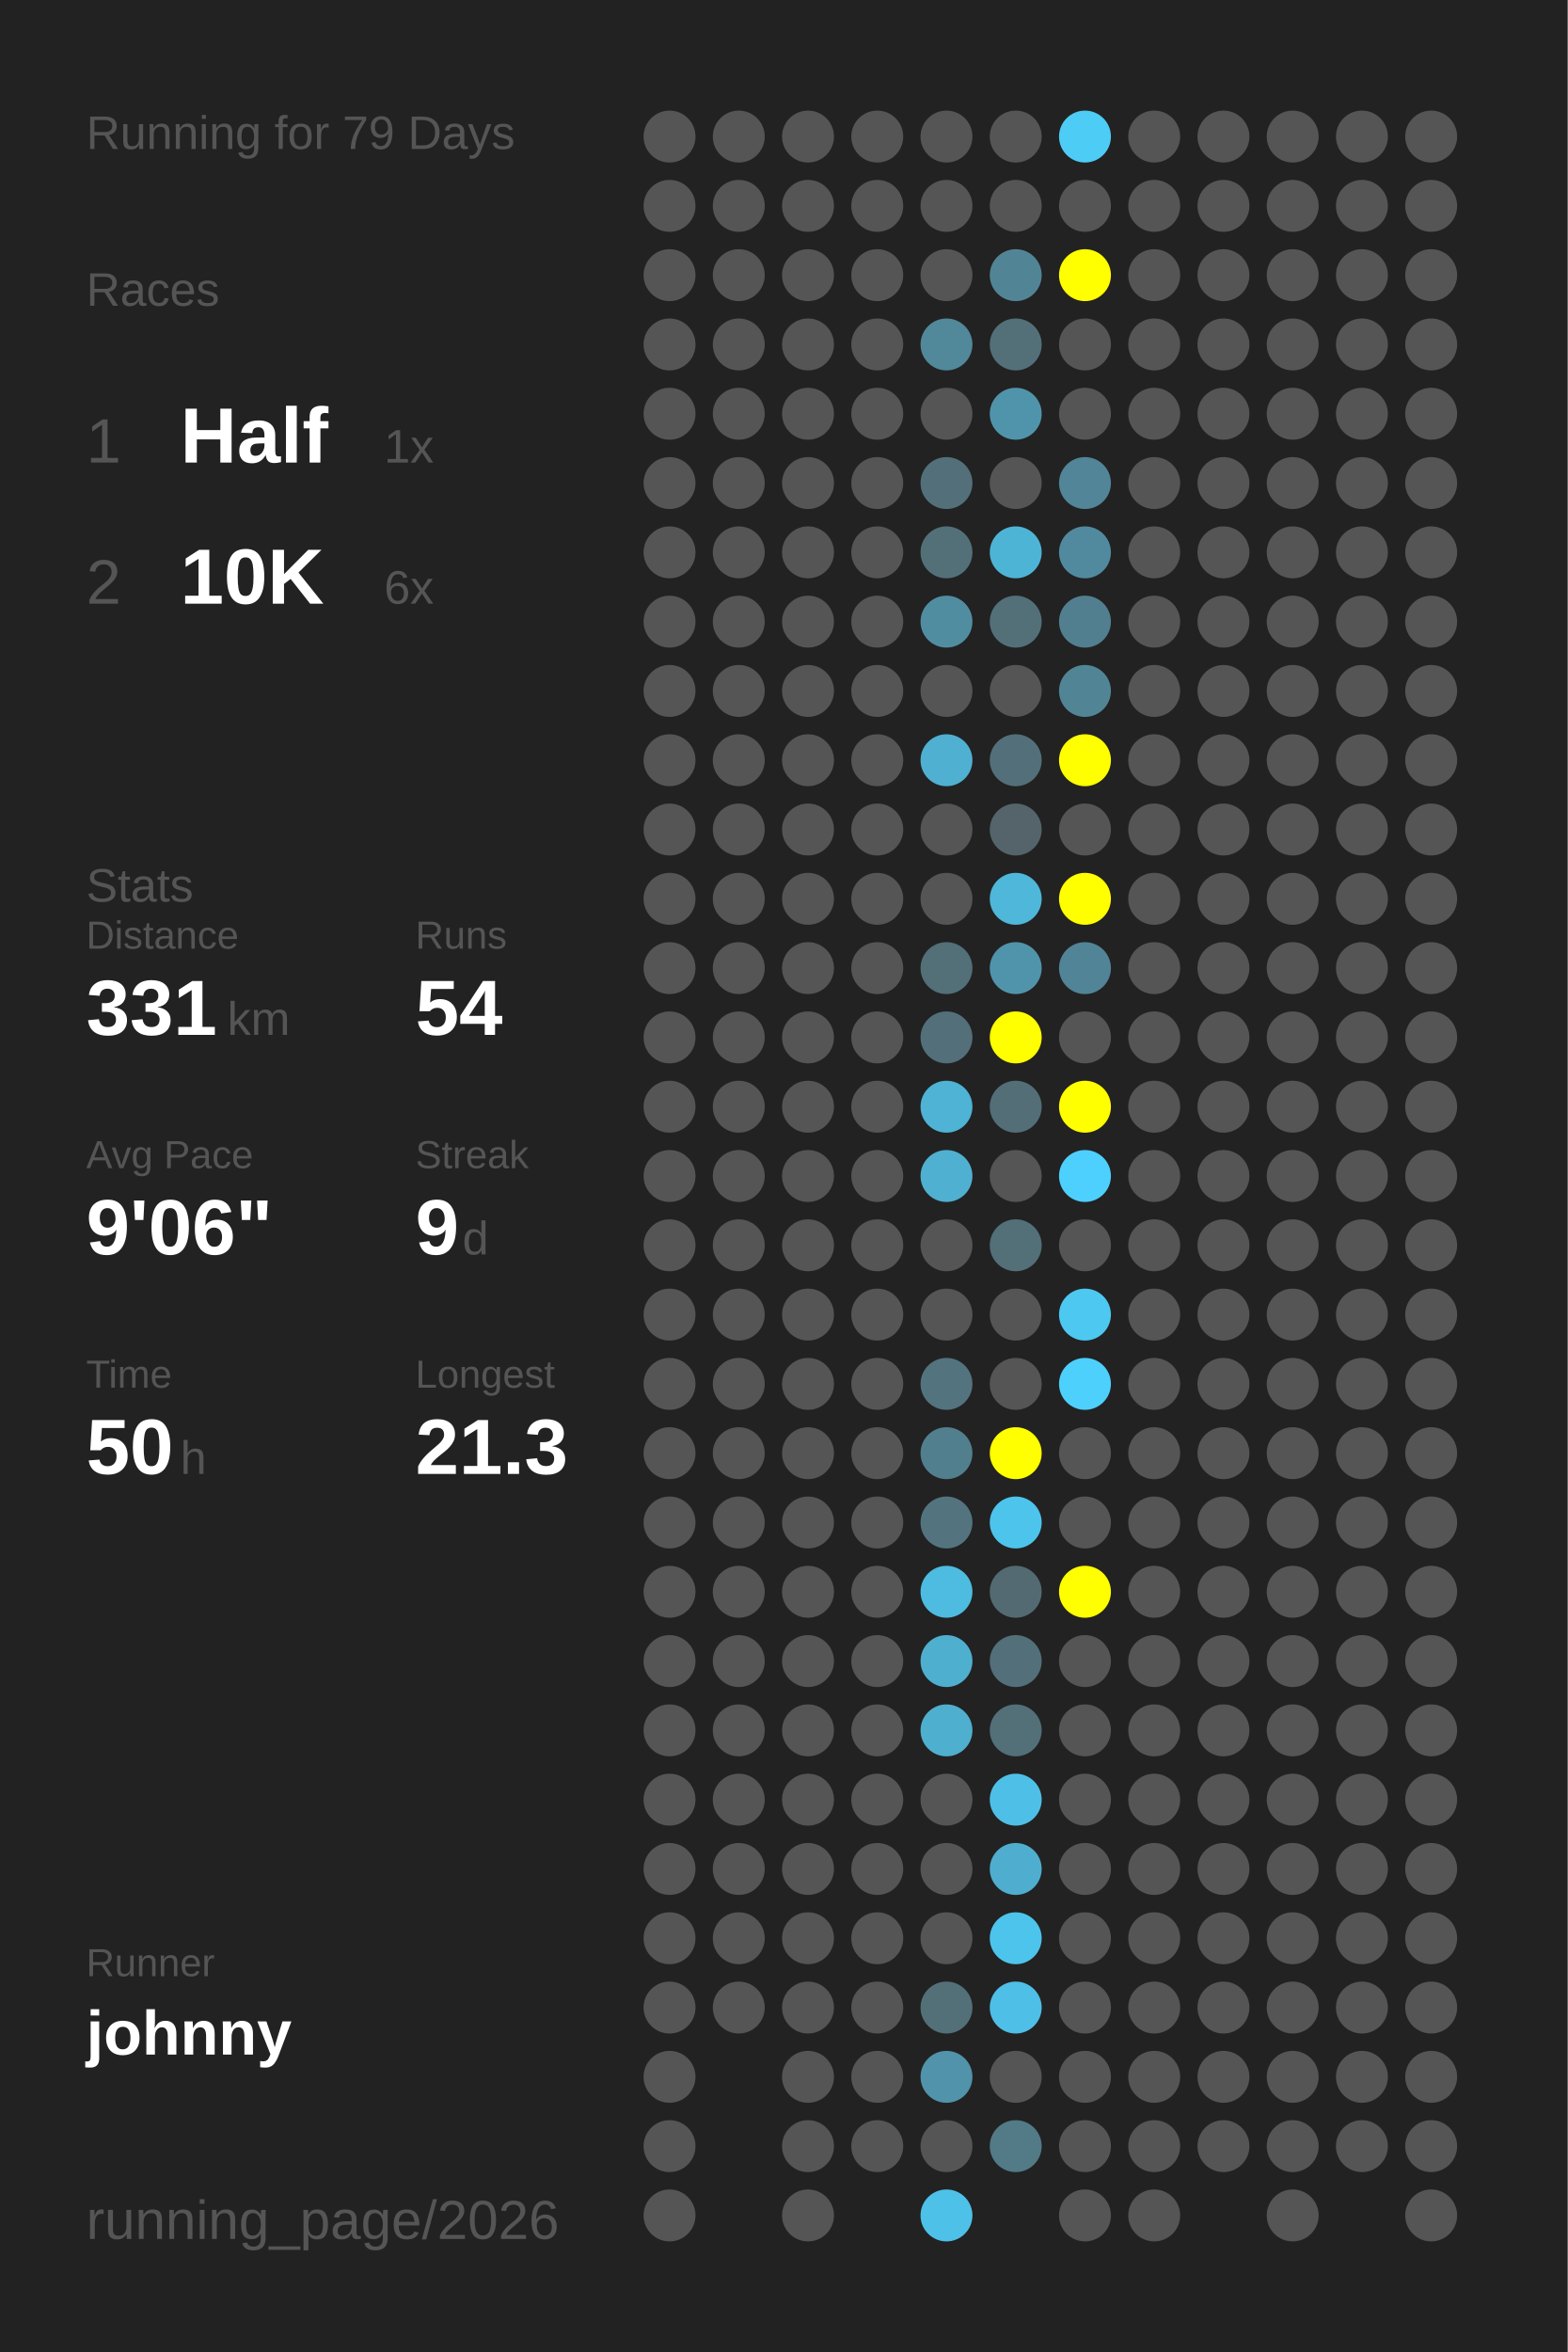
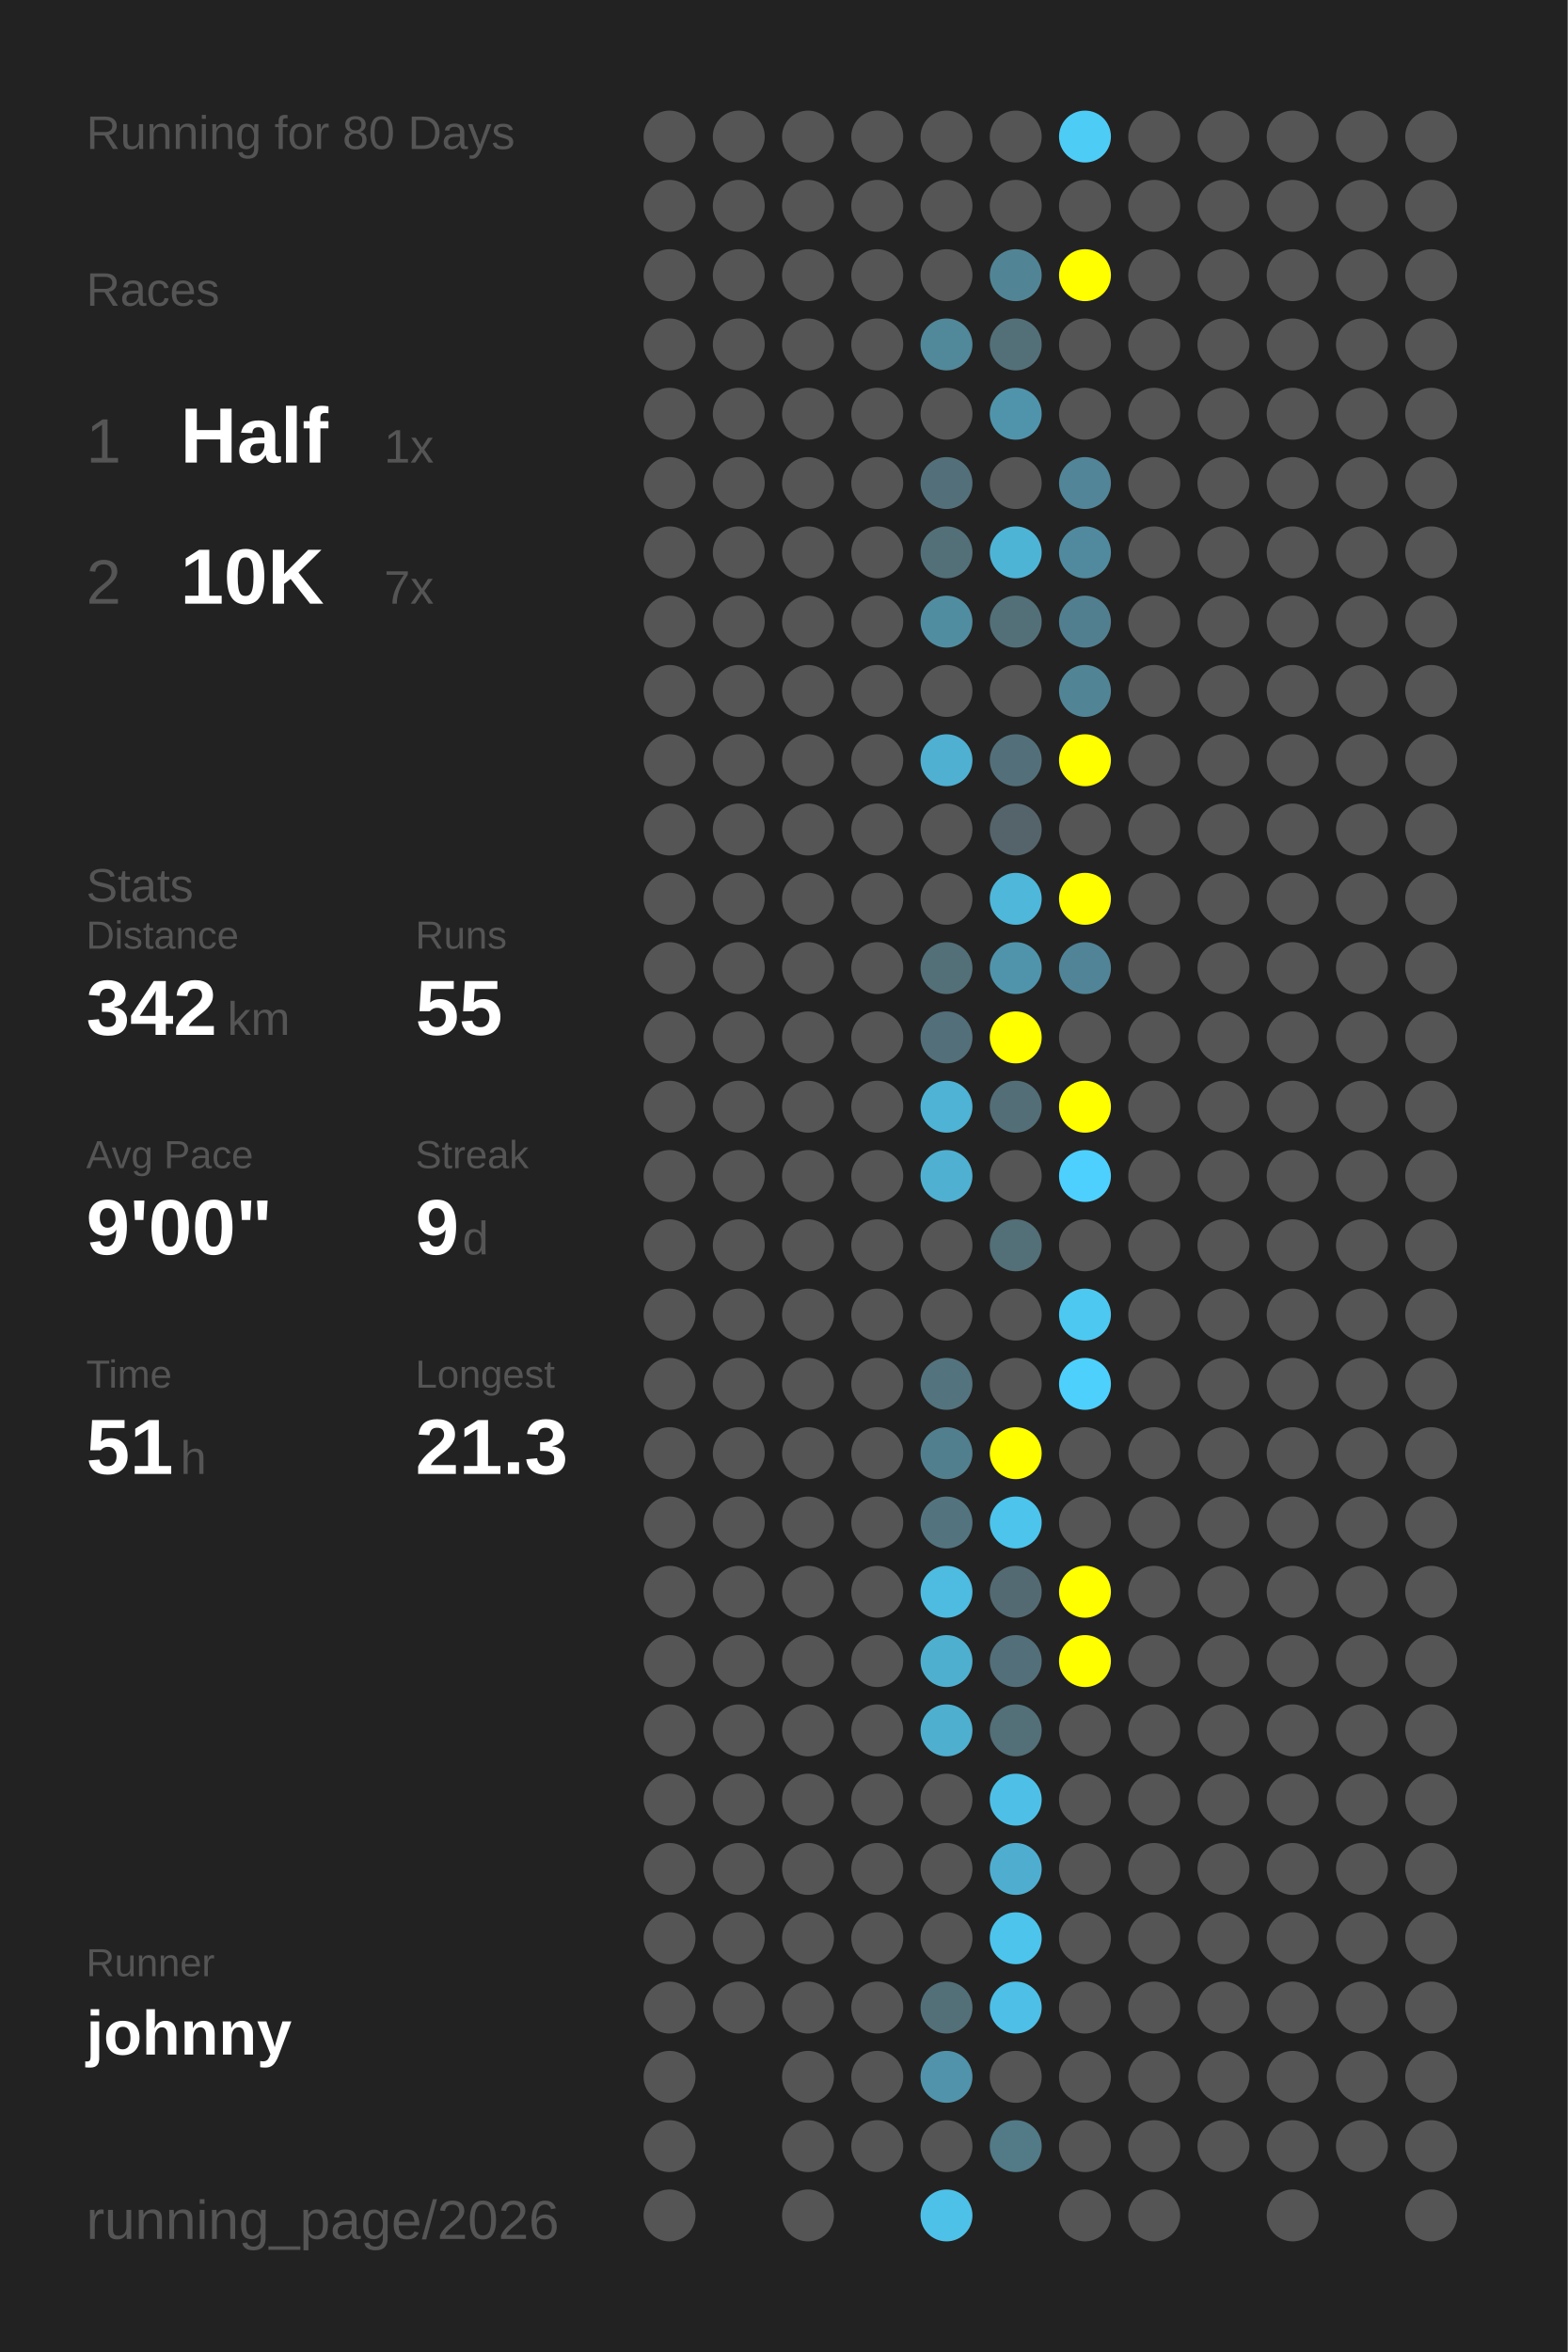
<svg xmlns="http://www.w3.org/2000/svg" baseProfile="full" height="300mm" version="1.1" viewBox="0,0,200,300" width="200mm">
  <defs />
  <rect fill="#222222" height="300" width="200" x="0" y="0" />
-   <text fill="#555555" style="font-size:6px; font-family:Arial;" x="11" y="19">Running for 79 Days</text>
+   <text fill="#555555" style="font-size:6px; font-family:Arial;" x="11" y="19">Running for 80 Days</text>
  <text fill="#555555" style="font-size:6px; font-family:Arial;" x="11" y="39">Races</text>
  <text fill="#555555" style="font-size:8px; font-family:Arial;" x="11" y="59">1</text>
  <text fill="#FFFFFF" style="font-size:10px; font-family:Arial; font-weight:bold;" x="23" y="59">Half</text>
  <text fill="#555555" style="font-size:6px; font-family:Arial;" x="49" y="59">1x</text>
  <text fill="#555555" style="font-size:8px; font-family:Arial;" x="11" y="77">2</text>
  <text fill="#FFFFFF" style="font-size:10px; font-family:Arial; font-weight:bold;" x="23" y="77">10K</text>
-   <text fill="#555555" style="font-size:6px; font-family:Arial;" x="49" y="77">6x</text>
+   <text fill="#555555" style="font-size:6px; font-family:Arial;" x="49" y="77">7x</text>
  <text fill="#555555" style="font-size:6px; font-family:Arial;" x="11" y="115">Stats</text>
  <text fill="#555555" style="font-size:5px; font-family:Arial;" x="11" y="121">Distance</text>
-   <text fill="#FFFFFF" style="font-size:10px; font-family:Arial; font-weight:bold;" x="11" y="132">331</text>
+   <text fill="#FFFFFF" style="font-size:10px; font-family:Arial; font-weight:bold;" x="11" y="132">342</text>
  <text fill="#555555" style="font-size:6px; font-family:Arial;" x="29" y="132">km</text>
  <text fill="#555555" style="font-size:5px; font-family:Arial;" x="53" y="121">Runs</text>
-   <text fill="#FFFFFF" style="font-size:10px; font-family:Arial; font-weight:bold;" x="53" y="132">54</text>
+   <text fill="#FFFFFF" style="font-size:10px; font-family:Arial; font-weight:bold;" x="53" y="132">55</text>
  <text fill="#555555" style="font-size:5px; font-family:Arial;" x="11" y="149">Avg Pace</text>
-   <text fill="#FFFFFF" style="font-size:10px; font-family:Arial; font-weight:bold;" x="11" y="160">9'06"</text>
+   <text fill="#FFFFFF" style="font-size:10px; font-family:Arial; font-weight:bold;" x="11" y="160">9'00"</text>
  <text fill="#555555" style="font-size:5px; font-family:Arial;" x="53" y="149">Streak</text>
  <text fill="#FFFFFF" style="font-size:10px; font-family:Arial; font-weight:bold;" x="53" y="160">9</text>
  <text fill="#555555" style="font-size:6px; font-family:Arial;" x="59" y="160">d</text>
  <text fill="#555555" style="font-size:5px; font-family:Arial;" x="11" y="177">Time</text>
-   <text fill="#FFFFFF" style="font-size:10px; font-family:Arial; font-weight:bold;" x="11" y="188">50</text>
+   <text fill="#FFFFFF" style="font-size:10px; font-family:Arial; font-weight:bold;" x="11" y="188">51</text>
  <text fill="#555555" style="font-size:6px; font-family:Arial;" x="23" y="188">h</text>
  <text fill="#555555" style="font-size:5px; font-family:Arial;" x="53" y="177">Longest</text>
  <text fill="#FFFFFF" style="font-size:10px; font-family:Arial; font-weight:bold;" x="53" y="188">21.3</text>
  <text fill="#555555" style="font-size:5px; font-family:Arial;" x="11" y="252.065">Runner</text>
  <text fill="#FFFFFF" style="font-size:8px; font-family:Arial; font-weight:bold;" x="11" y="262.065">johnny</text>
  <text fill="#555555" style="font-size:7px; font-family:Arial;" x="11" y="285.581">running_page/2026</text>
  <circle cx="85.417" cy="17.419" fill="#555555" r="3.312" />
  <circle cx="85.417" cy="26.258" fill="#555555" r="3.312" />
  <circle cx="85.417" cy="35.097" fill="#555555" r="3.312" />
  <circle cx="85.417" cy="43.935" fill="#555555" r="3.312" />
  <circle cx="85.417" cy="52.774" fill="#555555" r="3.312" />
  <circle cx="85.417" cy="61.613" fill="#555555" r="3.312" />
  <circle cx="85.417" cy="70.452" fill="#555555" r="3.312" />
  <circle cx="85.417" cy="79.29" fill="#555555" r="3.312" />
  <circle cx="85.417" cy="88.129" fill="#555555" r="3.312" />
  <circle cx="85.417" cy="96.968" fill="#555555" r="3.312" />
  <circle cx="85.417" cy="105.806" fill="#555555" r="3.312" />
  <circle cx="85.417" cy="114.645" fill="#555555" r="3.312" />
  <circle cx="85.417" cy="123.484" fill="#555555" r="3.312" />
  <circle cx="85.417" cy="132.323" fill="#555555" r="3.312" />
  <circle cx="85.417" cy="141.161" fill="#555555" r="3.312" />
  <circle cx="85.417" cy="150" fill="#555555" r="3.312" />
  <circle cx="85.417" cy="158.839" fill="#555555" r="3.312" />
  <circle cx="85.417" cy="167.677" fill="#555555" r="3.312" />
  <circle cx="85.417" cy="176.516" fill="#555555" r="3.312" />
  <circle cx="85.417" cy="185.355" fill="#555555" r="3.312" />
  <circle cx="85.417" cy="194.194" fill="#555555" r="3.312" />
  <circle cx="85.417" cy="203.032" fill="#555555" r="3.312" />
  <circle cx="85.417" cy="211.871" fill="#555555" r="3.312" />
  <circle cx="85.417" cy="220.71" fill="#555555" r="3.312" />
  <circle cx="85.417" cy="229.548" fill="#555555" r="3.312" />
  <circle cx="85.417" cy="238.387" fill="#555555" r="3.312" />
  <circle cx="85.417" cy="247.226" fill="#555555" r="3.312" />
  <circle cx="85.417" cy="256.065" fill="#555555" r="3.312" />
  <circle cx="85.417" cy="264.903" fill="#555555" r="3.312" />
  <circle cx="85.417" cy="273.742" fill="#555555" r="3.312" />
  <circle cx="85.417" cy="282.581" fill="#555555" r="3.312" />
  <circle cx="94.25" cy="17.419" fill="#555555" r="3.312" />
  <circle cx="94.25" cy="26.258" fill="#555555" r="3.312" />
  <circle cx="94.25" cy="35.097" fill="#555555" r="3.312" />
  <circle cx="94.25" cy="43.935" fill="#555555" r="3.312" />
  <circle cx="94.25" cy="52.774" fill="#555555" r="3.312" />
  <circle cx="94.25" cy="61.613" fill="#555555" r="3.312" />
  <circle cx="94.25" cy="70.452" fill="#555555" r="3.312" />
  <circle cx="94.25" cy="79.29" fill="#555555" r="3.312" />
  <circle cx="94.25" cy="88.129" fill="#555555" r="3.312" />
  <circle cx="94.25" cy="96.968" fill="#555555" r="3.312" />
  <circle cx="94.25" cy="105.806" fill="#555555" r="3.312" />
  <circle cx="94.25" cy="114.645" fill="#555555" r="3.312" />
  <circle cx="94.25" cy="123.484" fill="#555555" r="3.312" />
  <circle cx="94.25" cy="132.323" fill="#555555" r="3.312" />
  <circle cx="94.25" cy="141.161" fill="#555555" r="3.312" />
  <circle cx="94.25" cy="150" fill="#555555" r="3.312" />
  <circle cx="94.25" cy="158.839" fill="#555555" r="3.312" />
  <circle cx="94.25" cy="167.677" fill="#555555" r="3.312" />
  <circle cx="94.25" cy="176.516" fill="#555555" r="3.312" />
  <circle cx="94.25" cy="185.355" fill="#555555" r="3.312" />
  <circle cx="94.25" cy="194.194" fill="#555555" r="3.312" />
  <circle cx="94.25" cy="203.032" fill="#555555" r="3.312" />
  <circle cx="94.25" cy="211.871" fill="#555555" r="3.312" />
  <circle cx="94.25" cy="220.71" fill="#555555" r="3.312" />
  <circle cx="94.25" cy="229.548" fill="#555555" r="3.312" />
  <circle cx="94.25" cy="238.387" fill="#555555" r="3.312" />
  <circle cx="94.25" cy="247.226" fill="#555555" r="3.312" />
  <circle cx="94.25" cy="256.065" fill="#555555" r="3.312" />
  <circle cx="103.083" cy="17.419" fill="#555555" r="3.312" />
  <circle cx="103.083" cy="26.258" fill="#555555" r="3.312" />
  <circle cx="103.083" cy="35.097" fill="#555555" r="3.312" />
  <circle cx="103.083" cy="43.935" fill="#555555" r="3.312" />
  <circle cx="103.083" cy="52.774" fill="#555555" r="3.312" />
  <circle cx="103.083" cy="61.613" fill="#555555" r="3.312" />
  <circle cx="103.083" cy="70.452" fill="#555555" r="3.312" />
  <circle cx="103.083" cy="79.29" fill="#555555" r="3.312" />
  <circle cx="103.083" cy="88.129" fill="#555555" r="3.312" />
  <circle cx="103.083" cy="96.968" fill="#555555" r="3.312" />
  <circle cx="103.083" cy="105.806" fill="#555555" r="3.312" />
  <circle cx="103.083" cy="114.645" fill="#555555" r="3.312" />
  <circle cx="103.083" cy="123.484" fill="#555555" r="3.312" />
  <circle cx="103.083" cy="132.323" fill="#555555" r="3.312" />
  <circle cx="103.083" cy="141.161" fill="#555555" r="3.312" />
  <circle cx="103.083" cy="150" fill="#555555" r="3.312" />
  <circle cx="103.083" cy="158.839" fill="#555555" r="3.312" />
  <circle cx="103.083" cy="167.677" fill="#555555" r="3.312" />
  <circle cx="103.083" cy="176.516" fill="#555555" r="3.312" />
  <circle cx="103.083" cy="185.355" fill="#555555" r="3.312" />
  <circle cx="103.083" cy="194.194" fill="#555555" r="3.312" />
  <circle cx="103.083" cy="203.032" fill="#555555" r="3.312" />
  <circle cx="103.083" cy="211.871" fill="#555555" r="3.312" />
  <circle cx="103.083" cy="220.71" fill="#555555" r="3.312" />
  <circle cx="103.083" cy="229.548" fill="#555555" r="3.312" />
  <circle cx="103.083" cy="238.387" fill="#555555" r="3.312" />
  <circle cx="103.083" cy="247.226" fill="#555555" r="3.312" />
  <circle cx="103.083" cy="256.065" fill="#555555" r="3.312" />
  <circle cx="103.083" cy="264.903" fill="#555555" r="3.312" />
  <circle cx="103.083" cy="273.742" fill="#555555" r="3.312" />
  <circle cx="103.083" cy="282.581" fill="#555555" r="3.312" />
  <circle cx="111.917" cy="17.419" fill="#555555" r="3.312" />
  <circle cx="111.917" cy="26.258" fill="#555555" r="3.312" />
  <circle cx="111.917" cy="35.097" fill="#555555" r="3.312" />
  <circle cx="111.917" cy="43.935" fill="#555555" r="3.312" />
  <circle cx="111.917" cy="52.774" fill="#555555" r="3.312" />
  <circle cx="111.917" cy="61.613" fill="#555555" r="3.312" />
  <circle cx="111.917" cy="70.452" fill="#555555" r="3.312" />
  <circle cx="111.917" cy="79.29" fill="#555555" r="3.312" />
  <circle cx="111.917" cy="88.129" fill="#555555" r="3.312" />
  <circle cx="111.917" cy="96.968" fill="#555555" r="3.312" />
  <circle cx="111.917" cy="105.806" fill="#555555" r="3.312" />
  <circle cx="111.917" cy="114.645" fill="#555555" r="3.312" />
  <circle cx="111.917" cy="123.484" fill="#555555" r="3.312" />
  <circle cx="111.917" cy="132.323" fill="#555555" r="3.312" />
  <circle cx="111.917" cy="141.161" fill="#555555" r="3.312" />
  <circle cx="111.917" cy="150" fill="#555555" r="3.312" />
  <circle cx="111.917" cy="158.839" fill="#555555" r="3.312" />
  <circle cx="111.917" cy="167.677" fill="#555555" r="3.312" />
  <circle cx="111.917" cy="176.516" fill="#555555" r="3.312" />
  <circle cx="111.917" cy="185.355" fill="#555555" r="3.312" />
  <circle cx="111.917" cy="194.194" fill="#555555" r="3.312" />
  <circle cx="111.917" cy="203.032" fill="#555555" r="3.312" />
  <circle cx="111.917" cy="211.871" fill="#555555" r="3.312" />
  <circle cx="111.917" cy="220.71" fill="#555555" r="3.312" />
  <circle cx="111.917" cy="229.548" fill="#555555" r="3.312" />
  <circle cx="111.917" cy="238.387" fill="#555555" r="3.312" />
  <circle cx="111.917" cy="247.226" fill="#555555" r="3.312" />
  <circle cx="111.917" cy="256.065" fill="#555555" r="3.312" />
  <circle cx="111.917" cy="264.903" fill="#555555" r="3.312" />
  <circle cx="111.917" cy="273.742" fill="#555555" r="3.312" />
  <circle cx="120.75" cy="17.419" fill="#555555" r="3.312" />
  <circle cx="120.75" cy="26.258" fill="#555555" r="3.312" />
  <circle cx="120.75" cy="35.097" fill="#555555" r="3.312" />
  <circle cx="120.75" cy="43.935" fill="#51889a" r="3.312" />
  <circle cx="120.75" cy="52.774" fill="#555555" r="3.312" />
  <circle cx="120.75" cy="61.613" fill="#53707a" r="3.312" />
  <circle cx="120.75" cy="70.452" fill="#537079" r="3.312" />
  <circle cx="120.75" cy="79.29" fill="#518da1" r="3.312" />
  <circle cx="120.75" cy="88.129" fill="#555555" r="3.312" />
  <circle cx="120.75" cy="96.968" fill="#4fb0d2" r="3.312" />
  <circle cx="120.75" cy="105.806" fill="#555555" r="3.312" />
  <circle cx="120.75" cy="114.645" fill="#555555" r="3.312" />
  <circle cx="120.75" cy="123.484" fill="#536f78" r="3.312" />
  <circle cx="120.75" cy="132.323" fill="#536f79" r="3.312" />
  <circle cx="120.75" cy="141.161" fill="#4eb3d5" r="3.312" />
  <circle cx="120.75" cy="150" fill="#4fb0d1" r="3.312" />
  <circle cx="120.75" cy="158.839" fill="#555555" r="3.312" />
  <circle cx="120.75" cy="167.677" fill="#555555" r="3.312" />
  <circle cx="120.75" cy="176.516" fill="#53737e" r="3.312" />
  <circle cx="120.75" cy="185.355" fill="#527f8e" r="3.312" />
  <circle cx="120.75" cy="194.194" fill="#53747f" r="3.312" />
  <circle cx="120.75" cy="203.032" fill="#4ebbe0" r="3.312" />
  <circle cx="120.75" cy="211.871" fill="#4fafcf" r="3.312" />
  <circle cx="120.75" cy="220.71" fill="#4fafcf" r="3.312" />
  <circle cx="120.75" cy="229.548" fill="#555555" r="3.312" />
  <circle cx="120.75" cy="238.387" fill="#555555" r="3.312" />
  <circle cx="120.75" cy="247.226" fill="#555555" r="3.312" />
  <circle cx="120.75" cy="256.065" fill="#537079" r="3.312" />
  <circle cx="120.75" cy="264.903" fill="#5093aa" r="3.312" />
  <circle cx="120.75" cy="273.742" fill="#555555" r="3.312" />
  <circle cx="120.75" cy="282.581" fill="#4ec1e8" r="3.312" />
  <circle cx="129.583" cy="17.419" fill="#555555" r="3.312" />
  <circle cx="129.583" cy="26.258" fill="#555555" r="3.312" />
  <circle cx="129.583" cy="35.097" fill="#518596" r="3.312" />
  <circle cx="129.583" cy="43.935" fill="#537079" r="3.312" />
  <circle cx="129.583" cy="52.774" fill="#5094ab" r="3.312" />
  <circle cx="129.583" cy="61.613" fill="#555555" r="3.312" />
  <circle cx="129.583" cy="70.452" fill="#4eb4d6" r="3.312" />
  <circle cx="129.583" cy="79.29" fill="#537079" r="3.312" />
  <circle cx="129.583" cy="88.129" fill="#555555" r="3.312" />
  <circle cx="129.583" cy="96.968" fill="#53707a" r="3.312" />
  <circle cx="129.583" cy="105.806" fill="#54646a" r="3.312" />
  <circle cx="129.583" cy="114.645" fill="#4eb7da" r="3.312" />
  <circle cx="129.583" cy="123.484" fill="#5094ab" r="3.312" />
  <circle cx="129.583" cy="132.323" fill="#FFFF00" r="3.312" />
  <circle cx="129.583" cy="141.161" fill="#536e77" r="3.312" />
  <circle cx="129.583" cy="150" fill="#555555" r="3.312" />
  <circle cx="129.583" cy="158.839" fill="#536f78" r="3.312" />
  <circle cx="129.583" cy="167.677" fill="#555555" r="3.312" />
  <circle cx="129.583" cy="176.516" fill="#555555" r="3.312" />
  <circle cx="129.583" cy="185.355" fill="#FFFF00" r="3.312" />
  <circle cx="129.583" cy="194.194" fill="#4dc4ec" r="3.312" />
  <circle cx="129.583" cy="203.032" fill="#536a72" r="3.312" />
  <circle cx="129.583" cy="211.871" fill="#536f79" r="3.312" />
  <circle cx="129.583" cy="220.71" fill="#536f78" r="3.312" />
  <circle cx="129.583" cy="229.548" fill="#4ec0e7" r="3.312" />
  <circle cx="129.583" cy="238.387" fill="#4faecf" r="3.312" />
  <circle cx="129.583" cy="247.226" fill="#4dc4ec" r="3.312" />
  <circle cx="129.583" cy="256.065" fill="#4ebfe6" r="3.312" />
  <circle cx="129.583" cy="264.903" fill="#555555" r="3.312" />
  <circle cx="129.583" cy="273.742" fill="#527a87" r="3.312" />
  <circle cx="138.417" cy="17.419" fill="#4dccf6" r="3.312" />
  <circle cx="138.417" cy="26.258" fill="#555555" r="3.312" />
  <circle cx="138.417" cy="35.097" fill="#FFFF00" r="3.312" />
  <circle cx="138.417" cy="43.935" fill="#555555" r="3.312" />
  <circle cx="138.417" cy="52.774" fill="#555555" r="3.312" />
  <circle cx="138.417" cy="61.613" fill="#518597" r="3.312" />
  <circle cx="138.417" cy="70.452" fill="#518a9e" r="3.312" />
  <circle cx="138.417" cy="79.29" fill="#527f8f" r="3.312" />
  <circle cx="138.417" cy="88.129" fill="#518596" r="3.312" />
  <circle cx="138.417" cy="96.968" fill="#FFFF00" r="3.312" />
  <circle cx="138.417" cy="105.806" fill="#555555" r="3.312" />
  <circle cx="138.417" cy="114.645" fill="#FFFF00" r="3.312" />
  <circle cx="138.417" cy="123.484" fill="#518496" r="3.312" />
  <circle cx="138.417" cy="132.323" fill="#555555" r="3.312" />
  <circle cx="138.417" cy="141.161" fill="#FFFF00" r="3.312" />
  <circle cx="138.417" cy="150" fill="#4dd0fd" r="3.312" />
  <circle cx="138.417" cy="158.839" fill="#555555" r="3.312" />
  <circle cx="138.417" cy="167.677" fill="#4dc8f1" r="3.312" />
  <circle cx="138.417" cy="176.516" fill="#4dd0fc" r="3.312" />
  <circle cx="138.417" cy="185.355" fill="#555555" r="3.312" />
  <circle cx="138.417" cy="194.194" fill="#555555" r="3.312" />
  <circle cx="138.417" cy="203.032" fill="#FFFF00" r="3.312" />
-   <circle cx="138.417" cy="211.871" fill="#555555" r="3.312" />
+   <circle cx="138.417" cy="211.871" fill="#FFFF00" r="3.312" />
  <circle cx="138.417" cy="220.71" fill="#555555" r="3.312" />
  <circle cx="138.417" cy="229.548" fill="#555555" r="3.312" />
  <circle cx="138.417" cy="238.387" fill="#555555" r="3.312" />
  <circle cx="138.417" cy="247.226" fill="#555555" r="3.312" />
  <circle cx="138.417" cy="256.065" fill="#555555" r="3.312" />
  <circle cx="138.417" cy="264.903" fill="#555555" r="3.312" />
  <circle cx="138.417" cy="273.742" fill="#555555" r="3.312" />
  <circle cx="138.417" cy="282.581" fill="#555555" r="3.312" />
  <circle cx="147.25" cy="17.419" fill="#555555" r="3.312" />
  <circle cx="147.25" cy="26.258" fill="#555555" r="3.312" />
  <circle cx="147.25" cy="35.097" fill="#555555" r="3.312" />
  <circle cx="147.25" cy="43.935" fill="#555555" r="3.312" />
  <circle cx="147.25" cy="52.774" fill="#555555" r="3.312" />
  <circle cx="147.25" cy="61.613" fill="#555555" r="3.312" />
  <circle cx="147.25" cy="70.452" fill="#555555" r="3.312" />
  <circle cx="147.25" cy="79.29" fill="#555555" r="3.312" />
  <circle cx="147.25" cy="88.129" fill="#555555" r="3.312" />
  <circle cx="147.25" cy="96.968" fill="#555555" r="3.312" />
  <circle cx="147.25" cy="105.806" fill="#555555" r="3.312" />
  <circle cx="147.25" cy="114.645" fill="#555555" r="3.312" />
  <circle cx="147.25" cy="123.484" fill="#555555" r="3.312" />
  <circle cx="147.25" cy="132.323" fill="#555555" r="3.312" />
  <circle cx="147.25" cy="141.161" fill="#555555" r="3.312" />
  <circle cx="147.25" cy="150" fill="#555555" r="3.312" />
  <circle cx="147.25" cy="158.839" fill="#555555" r="3.312" />
  <circle cx="147.25" cy="167.677" fill="#555555" r="3.312" />
  <circle cx="147.25" cy="176.516" fill="#555555" r="3.312" />
  <circle cx="147.25" cy="185.355" fill="#555555" r="3.312" />
  <circle cx="147.25" cy="194.194" fill="#555555" r="3.312" />
  <circle cx="147.25" cy="203.032" fill="#555555" r="3.312" />
  <circle cx="147.25" cy="211.871" fill="#555555" r="3.312" />
  <circle cx="147.25" cy="220.71" fill="#555555" r="3.312" />
  <circle cx="147.25" cy="229.548" fill="#555555" r="3.312" />
  <circle cx="147.25" cy="238.387" fill="#555555" r="3.312" />
  <circle cx="147.25" cy="247.226" fill="#555555" r="3.312" />
  <circle cx="147.25" cy="256.065" fill="#555555" r="3.312" />
  <circle cx="147.25" cy="264.903" fill="#555555" r="3.312" />
  <circle cx="147.25" cy="273.742" fill="#555555" r="3.312" />
  <circle cx="147.25" cy="282.581" fill="#555555" r="3.312" />
  <circle cx="156.083" cy="17.419" fill="#555555" r="3.312" />
  <circle cx="156.083" cy="26.258" fill="#555555" r="3.312" />
  <circle cx="156.083" cy="35.097" fill="#555555" r="3.312" />
  <circle cx="156.083" cy="43.935" fill="#555555" r="3.312" />
  <circle cx="156.083" cy="52.774" fill="#555555" r="3.312" />
  <circle cx="156.083" cy="61.613" fill="#555555" r="3.312" />
  <circle cx="156.083" cy="70.452" fill="#555555" r="3.312" />
  <circle cx="156.083" cy="79.29" fill="#555555" r="3.312" />
  <circle cx="156.083" cy="88.129" fill="#555555" r="3.312" />
  <circle cx="156.083" cy="96.968" fill="#555555" r="3.312" />
  <circle cx="156.083" cy="105.806" fill="#555555" r="3.312" />
  <circle cx="156.083" cy="114.645" fill="#555555" r="3.312" />
  <circle cx="156.083" cy="123.484" fill="#555555" r="3.312" />
  <circle cx="156.083" cy="132.323" fill="#555555" r="3.312" />
  <circle cx="156.083" cy="141.161" fill="#555555" r="3.312" />
  <circle cx="156.083" cy="150" fill="#555555" r="3.312" />
  <circle cx="156.083" cy="158.839" fill="#555555" r="3.312" />
  <circle cx="156.083" cy="167.677" fill="#555555" r="3.312" />
  <circle cx="156.083" cy="176.516" fill="#555555" r="3.312" />
  <circle cx="156.083" cy="185.355" fill="#555555" r="3.312" />
  <circle cx="156.083" cy="194.194" fill="#555555" r="3.312" />
  <circle cx="156.083" cy="203.032" fill="#555555" r="3.312" />
  <circle cx="156.083" cy="211.871" fill="#555555" r="3.312" />
  <circle cx="156.083" cy="220.71" fill="#555555" r="3.312" />
  <circle cx="156.083" cy="229.548" fill="#555555" r="3.312" />
  <circle cx="156.083" cy="238.387" fill="#555555" r="3.312" />
  <circle cx="156.083" cy="247.226" fill="#555555" r="3.312" />
  <circle cx="156.083" cy="256.065" fill="#555555" r="3.312" />
  <circle cx="156.083" cy="264.903" fill="#555555" r="3.312" />
  <circle cx="156.083" cy="273.742" fill="#555555" r="3.312" />
  <circle cx="164.917" cy="17.419" fill="#555555" r="3.312" />
  <circle cx="164.917" cy="26.258" fill="#555555" r="3.312" />
  <circle cx="164.917" cy="35.097" fill="#555555" r="3.312" />
  <circle cx="164.917" cy="43.935" fill="#555555" r="3.312" />
  <circle cx="164.917" cy="52.774" fill="#555555" r="3.312" />
  <circle cx="164.917" cy="61.613" fill="#555555" r="3.312" />
  <circle cx="164.917" cy="70.452" fill="#555555" r="3.312" />
  <circle cx="164.917" cy="79.29" fill="#555555" r="3.312" />
  <circle cx="164.917" cy="88.129" fill="#555555" r="3.312" />
  <circle cx="164.917" cy="96.968" fill="#555555" r="3.312" />
  <circle cx="164.917" cy="105.806" fill="#555555" r="3.312" />
  <circle cx="164.917" cy="114.645" fill="#555555" r="3.312" />
  <circle cx="164.917" cy="123.484" fill="#555555" r="3.312" />
  <circle cx="164.917" cy="132.323" fill="#555555" r="3.312" />
  <circle cx="164.917" cy="141.161" fill="#555555" r="3.312" />
  <circle cx="164.917" cy="150" fill="#555555" r="3.312" />
  <circle cx="164.917" cy="158.839" fill="#555555" r="3.312" />
  <circle cx="164.917" cy="167.677" fill="#555555" r="3.312" />
  <circle cx="164.917" cy="176.516" fill="#555555" r="3.312" />
  <circle cx="164.917" cy="185.355" fill="#555555" r="3.312" />
  <circle cx="164.917" cy="194.194" fill="#555555" r="3.312" />
  <circle cx="164.917" cy="203.032" fill="#555555" r="3.312" />
  <circle cx="164.917" cy="211.871" fill="#555555" r="3.312" />
  <circle cx="164.917" cy="220.71" fill="#555555" r="3.312" />
  <circle cx="164.917" cy="229.548" fill="#555555" r="3.312" />
  <circle cx="164.917" cy="238.387" fill="#555555" r="3.312" />
  <circle cx="164.917" cy="247.226" fill="#555555" r="3.312" />
  <circle cx="164.917" cy="256.065" fill="#555555" r="3.312" />
  <circle cx="164.917" cy="264.903" fill="#555555" r="3.312" />
  <circle cx="164.917" cy="273.742" fill="#555555" r="3.312" />
  <circle cx="164.917" cy="282.581" fill="#555555" r="3.312" />
  <circle cx="173.75" cy="17.419" fill="#555555" r="3.312" />
  <circle cx="173.75" cy="26.258" fill="#555555" r="3.312" />
  <circle cx="173.75" cy="35.097" fill="#555555" r="3.312" />
  <circle cx="173.75" cy="43.935" fill="#555555" r="3.312" />
  <circle cx="173.75" cy="52.774" fill="#555555" r="3.312" />
  <circle cx="173.75" cy="61.613" fill="#555555" r="3.312" />
  <circle cx="173.75" cy="70.452" fill="#555555" r="3.312" />
  <circle cx="173.75" cy="79.29" fill="#555555" r="3.312" />
  <circle cx="173.75" cy="88.129" fill="#555555" r="3.312" />
  <circle cx="173.75" cy="96.968" fill="#555555" r="3.312" />
  <circle cx="173.75" cy="105.806" fill="#555555" r="3.312" />
  <circle cx="173.75" cy="114.645" fill="#555555" r="3.312" />
  <circle cx="173.75" cy="123.484" fill="#555555" r="3.312" />
  <circle cx="173.75" cy="132.323" fill="#555555" r="3.312" />
  <circle cx="173.75" cy="141.161" fill="#555555" r="3.312" />
  <circle cx="173.75" cy="150" fill="#555555" r="3.312" />
  <circle cx="173.75" cy="158.839" fill="#555555" r="3.312" />
  <circle cx="173.75" cy="167.677" fill="#555555" r="3.312" />
  <circle cx="173.75" cy="176.516" fill="#555555" r="3.312" />
  <circle cx="173.75" cy="185.355" fill="#555555" r="3.312" />
  <circle cx="173.75" cy="194.194" fill="#555555" r="3.312" />
  <circle cx="173.75" cy="203.032" fill="#555555" r="3.312" />
  <circle cx="173.75" cy="211.871" fill="#555555" r="3.312" />
  <circle cx="173.75" cy="220.71" fill="#555555" r="3.312" />
  <circle cx="173.75" cy="229.548" fill="#555555" r="3.312" />
  <circle cx="173.75" cy="238.387" fill="#555555" r="3.312" />
  <circle cx="173.75" cy="247.226" fill="#555555" r="3.312" />
  <circle cx="173.75" cy="256.065" fill="#555555" r="3.312" />
  <circle cx="173.75" cy="264.903" fill="#555555" r="3.312" />
  <circle cx="173.75" cy="273.742" fill="#555555" r="3.312" />
  <circle cx="182.583" cy="17.419" fill="#555555" r="3.312" />
  <circle cx="182.583" cy="26.258" fill="#555555" r="3.312" />
  <circle cx="182.583" cy="35.097" fill="#555555" r="3.312" />
  <circle cx="182.583" cy="43.935" fill="#555555" r="3.312" />
  <circle cx="182.583" cy="52.774" fill="#555555" r="3.312" />
  <circle cx="182.583" cy="61.613" fill="#555555" r="3.312" />
  <circle cx="182.583" cy="70.452" fill="#555555" r="3.312" />
  <circle cx="182.583" cy="79.29" fill="#555555" r="3.312" />
  <circle cx="182.583" cy="88.129" fill="#555555" r="3.312" />
  <circle cx="182.583" cy="96.968" fill="#555555" r="3.312" />
  <circle cx="182.583" cy="105.806" fill="#555555" r="3.312" />
  <circle cx="182.583" cy="114.645" fill="#555555" r="3.312" />
  <circle cx="182.583" cy="123.484" fill="#555555" r="3.312" />
  <circle cx="182.583" cy="132.323" fill="#555555" r="3.312" />
  <circle cx="182.583" cy="141.161" fill="#555555" r="3.312" />
  <circle cx="182.583" cy="150" fill="#555555" r="3.312" />
  <circle cx="182.583" cy="158.839" fill="#555555" r="3.312" />
  <circle cx="182.583" cy="167.677" fill="#555555" r="3.312" />
  <circle cx="182.583" cy="176.516" fill="#555555" r="3.312" />
  <circle cx="182.583" cy="185.355" fill="#555555" r="3.312" />
  <circle cx="182.583" cy="194.194" fill="#555555" r="3.312" />
  <circle cx="182.583" cy="203.032" fill="#555555" r="3.312" />
  <circle cx="182.583" cy="211.871" fill="#555555" r="3.312" />
  <circle cx="182.583" cy="220.71" fill="#555555" r="3.312" />
  <circle cx="182.583" cy="229.548" fill="#555555" r="3.312" />
  <circle cx="182.583" cy="238.387" fill="#555555" r="3.312" />
  <circle cx="182.583" cy="247.226" fill="#555555" r="3.312" />
  <circle cx="182.583" cy="256.065" fill="#555555" r="3.312" />
  <circle cx="182.583" cy="264.903" fill="#555555" r="3.312" />
  <circle cx="182.583" cy="273.742" fill="#555555" r="3.312" />
  <circle cx="182.583" cy="282.581" fill="#555555" r="3.312" />
</svg>
